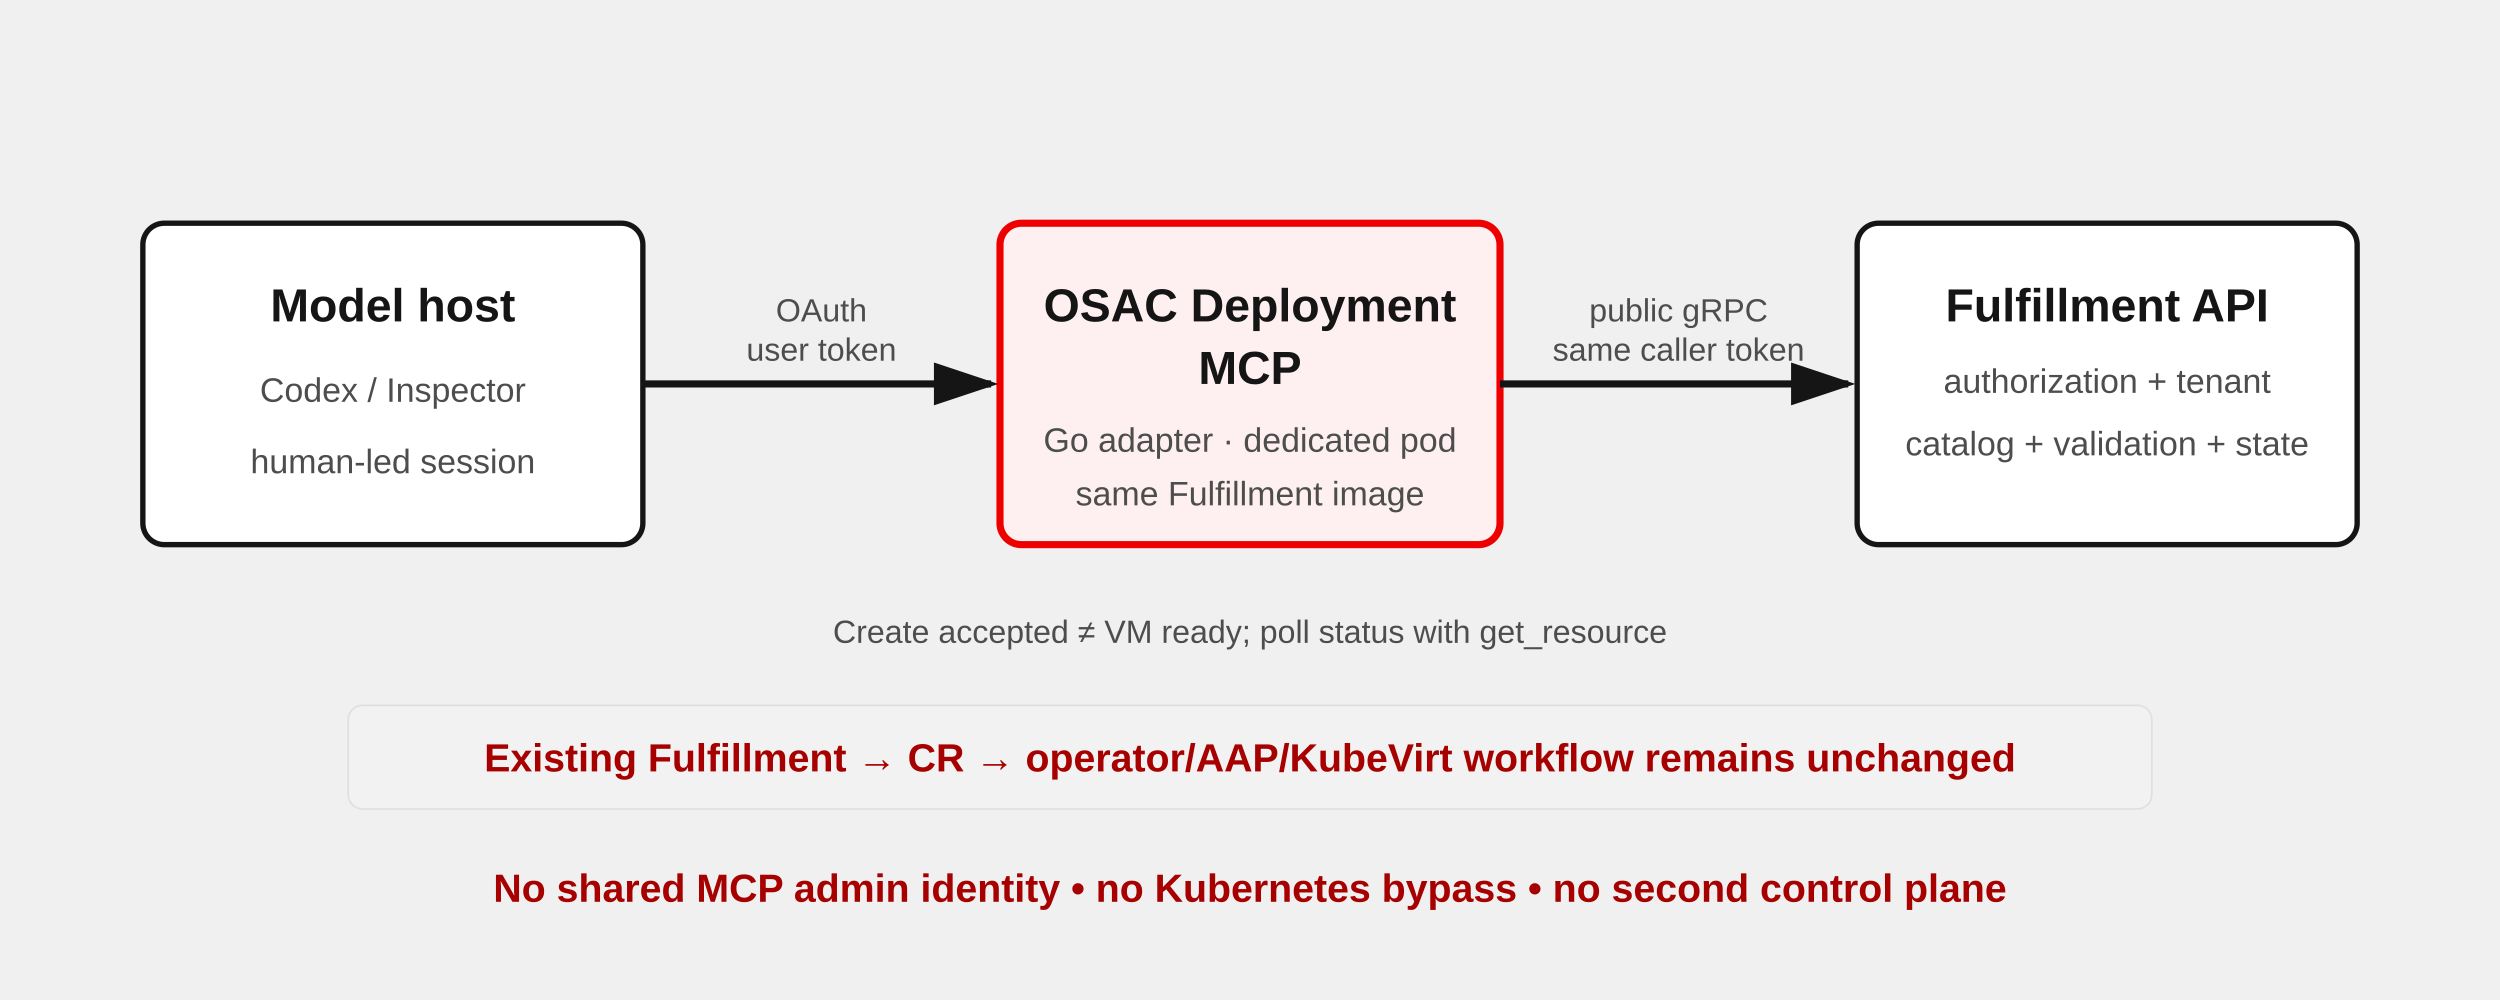
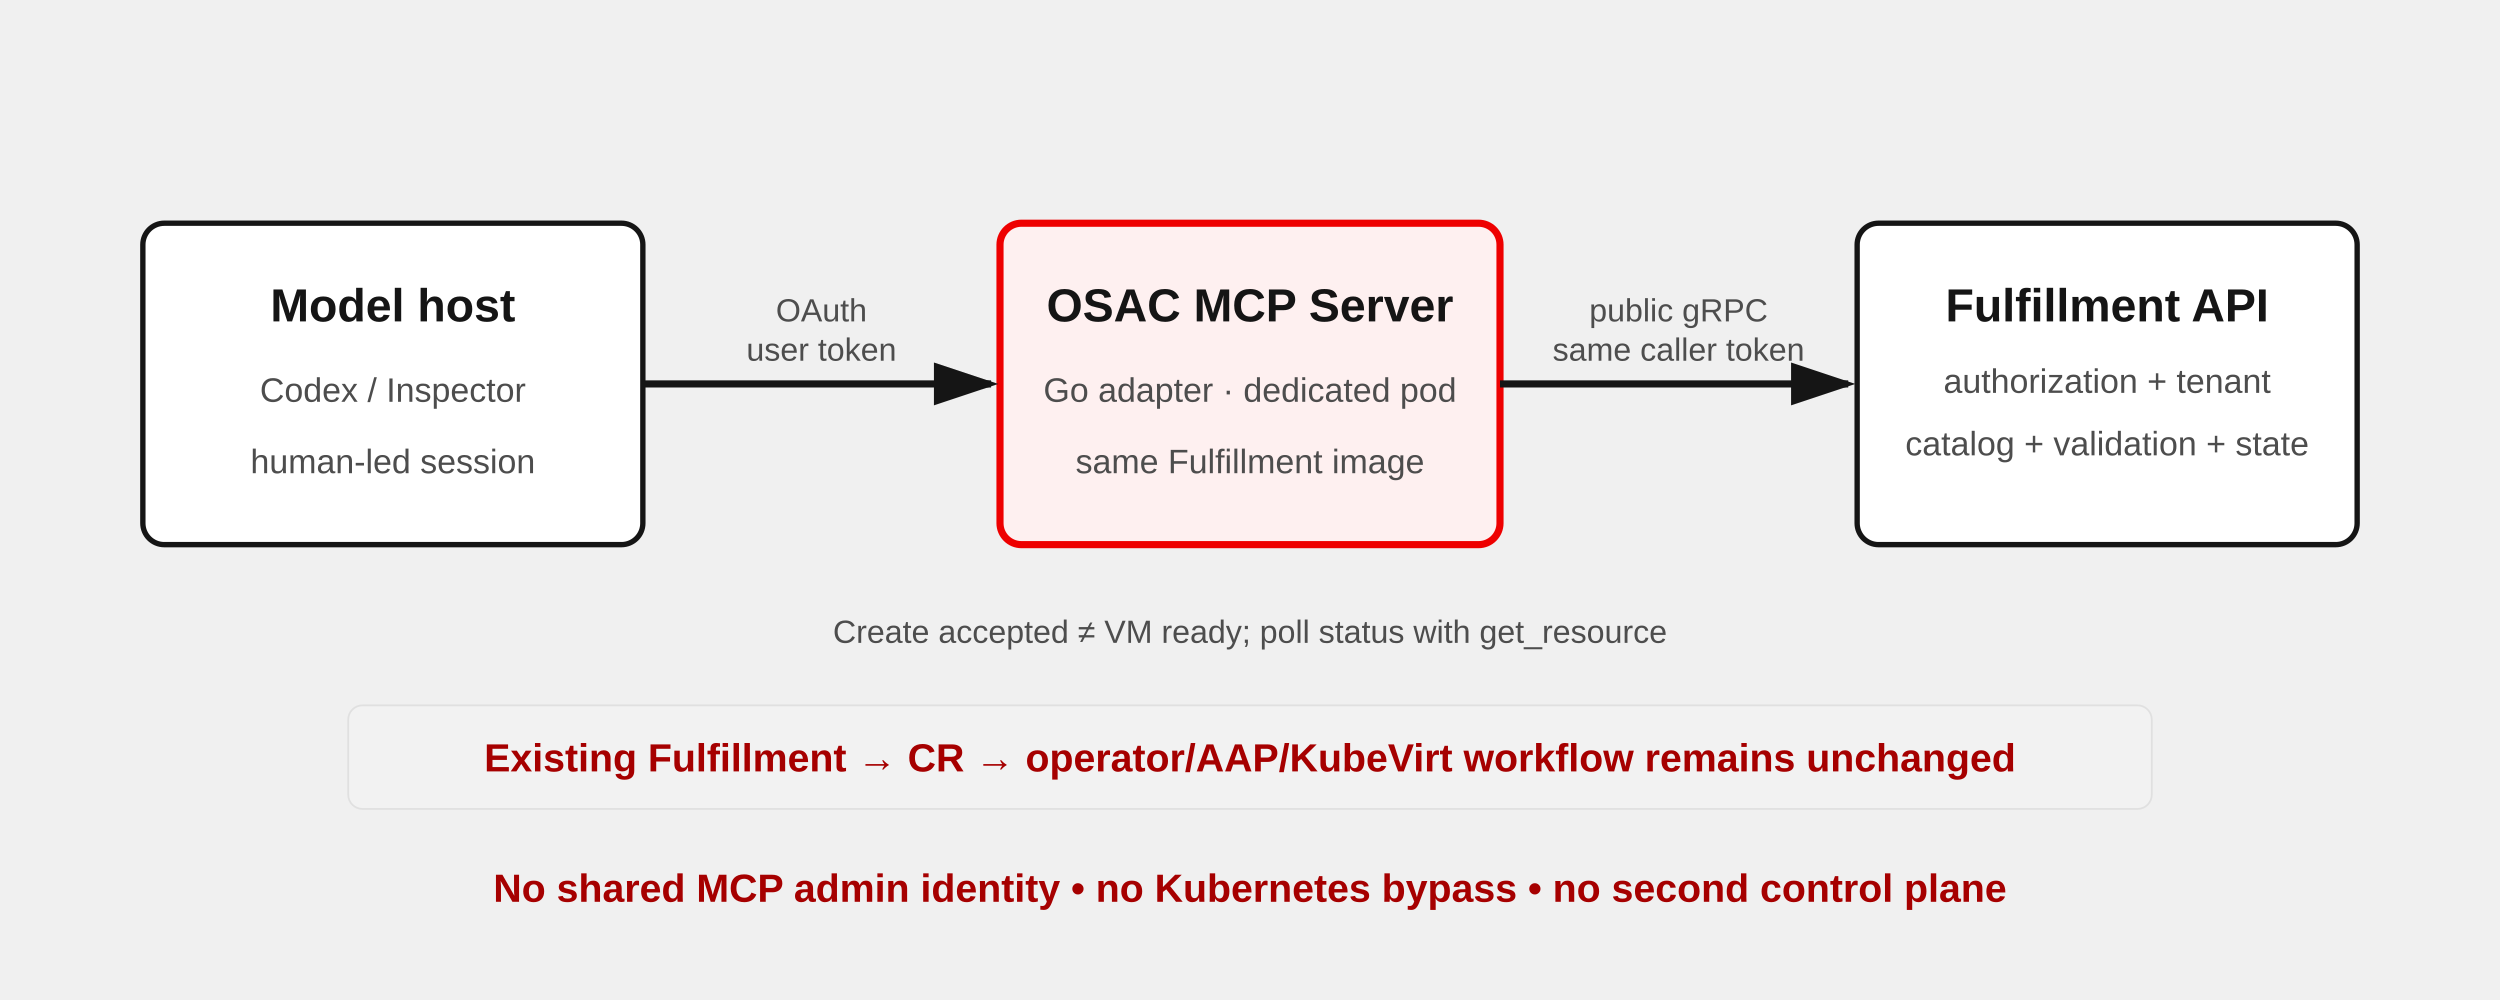
<svg xmlns="http://www.w3.org/2000/svg" width="1400" height="560" viewBox="0 0 1400 560" role="img" aria-labelledby="title desc">
  <defs>
    <marker id="arrow" markerWidth="10" markerHeight="10" refX="8" refY="3" orient="auto" markerUnits="strokeWidth">
      <path d="M0,0 L0,6 L9,3 z" fill="#151515" />
    </marker>
    <style>
      .box { fill: #ffffff; stroke: #151515; stroke-width: 3; rx: 12; }
      .mcp { fill: #fef0f0; stroke: #ee0000; stroke-width: 4; rx: 12; }
      .title { font: 700 26px 'Red Hat Display', Arial, sans-serif; fill: #151515; text-anchor: middle; }
      .detail { font: 400 19px 'Red Hat Text', Arial, sans-serif; fill: #4d4d4d; text-anchor: middle; }
      .label { font: 500 18px 'Red Hat Text', Arial, sans-serif; fill: #4d4d4d; text-anchor: middle; }
      .footer { font: 700 22px 'Red Hat Display', Arial, sans-serif; fill: #a60000; text-anchor: middle; }
      .flow { fill: none; stroke: #151515; stroke-width: 4; marker-end: url(#arrow); }
    </style>
  </defs>
  <rect x="80" y="125" width="280" height="180" class="box" />
  <text x="220" y="180" class="title">Model host</text>
  <text x="220" y="225" class="detail">Codex / Inspector</text>
  <text x="220" y="265" class="detail">human-led session</text>
  <rect x="560" y="125" width="280" height="180" class="mcp" />
-   <text x="700" y="180" class="title">OSAC Deployment</text>
-   <text x="700" y="215" class="title">MCP</text>
-   <text x="700" y="253" class="detail">Go adapter · dedicated pod</text>
-   <text x="700" y="283" class="detail">same Fulfillment image</text>
+   <text x="700" y="180" class="title">OSAC MCP Server</text>
+   <text x="700" y="225" class="detail">Go adapter · dedicated pod</text>
+   <text x="700" y="265" class="detail">same Fulfillment image</text>
  <rect x="1040" y="125" width="280" height="180" class="box" />
  <text x="1180" y="180" class="title">Fulfillment API</text>
  <text x="1180" y="220" class="detail">authorization + tenant</text>
  <text x="1180" y="255" class="detail">catalog + validation + state</text>
  <path d="M360 215 H555" class="flow" />
  <path d="M840 215 H1035" class="flow" />
  <text x="460" y="180" class="label">OAuth</text>
  <text x="460" y="202" class="label">user token</text>
  <text x="940" y="180" class="label">public gRPC</text>
  <text x="940" y="202" class="label">same caller token</text>
  <text x="700" y="360" class="label">Create accepted ≠ VM ready; poll status with get_resource</text>
  <rect x="195" y="395" width="1010" height="58" fill="#f2f2f2" stroke="#e0e0e0" rx="8" />
  <text x="700" y="432" class="footer">Existing Fulfillment → CR → operator/AAP/KubeVirt workflow remains unchanged</text>
  <text x="700" y="505" class="footer">No shared MCP admin identity • no Kubernetes bypass • no second control plane</text>
</svg>
